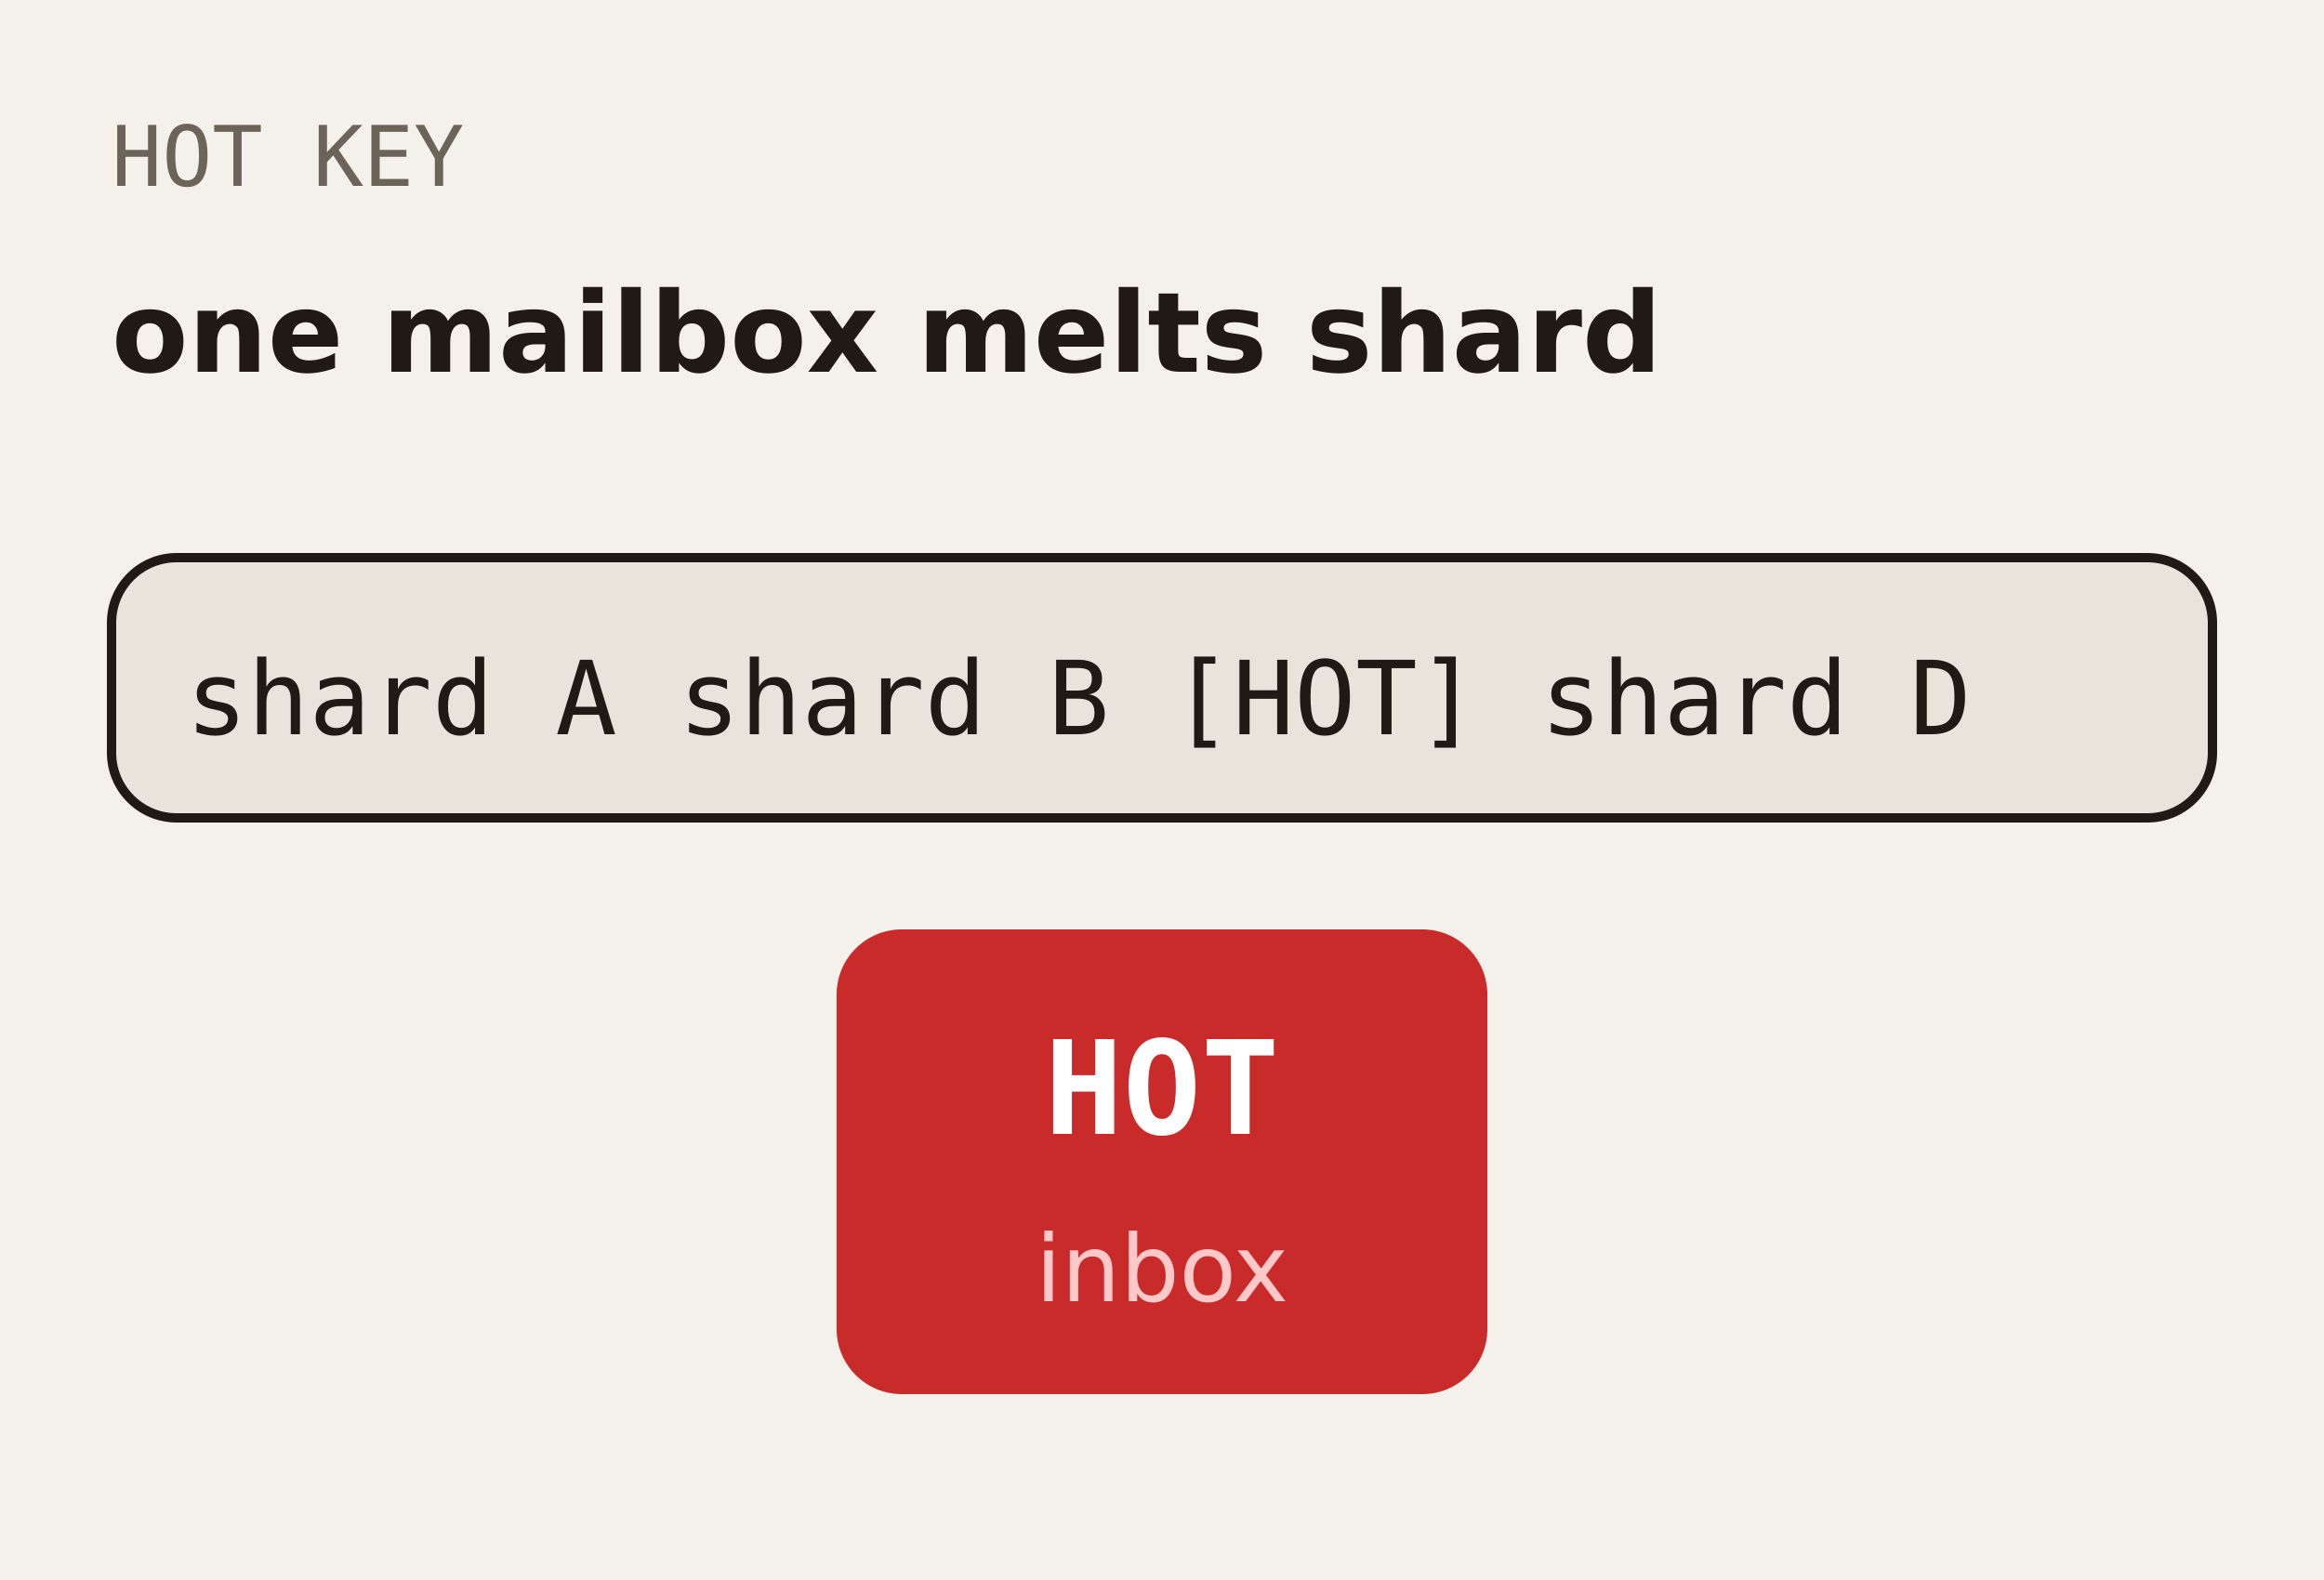
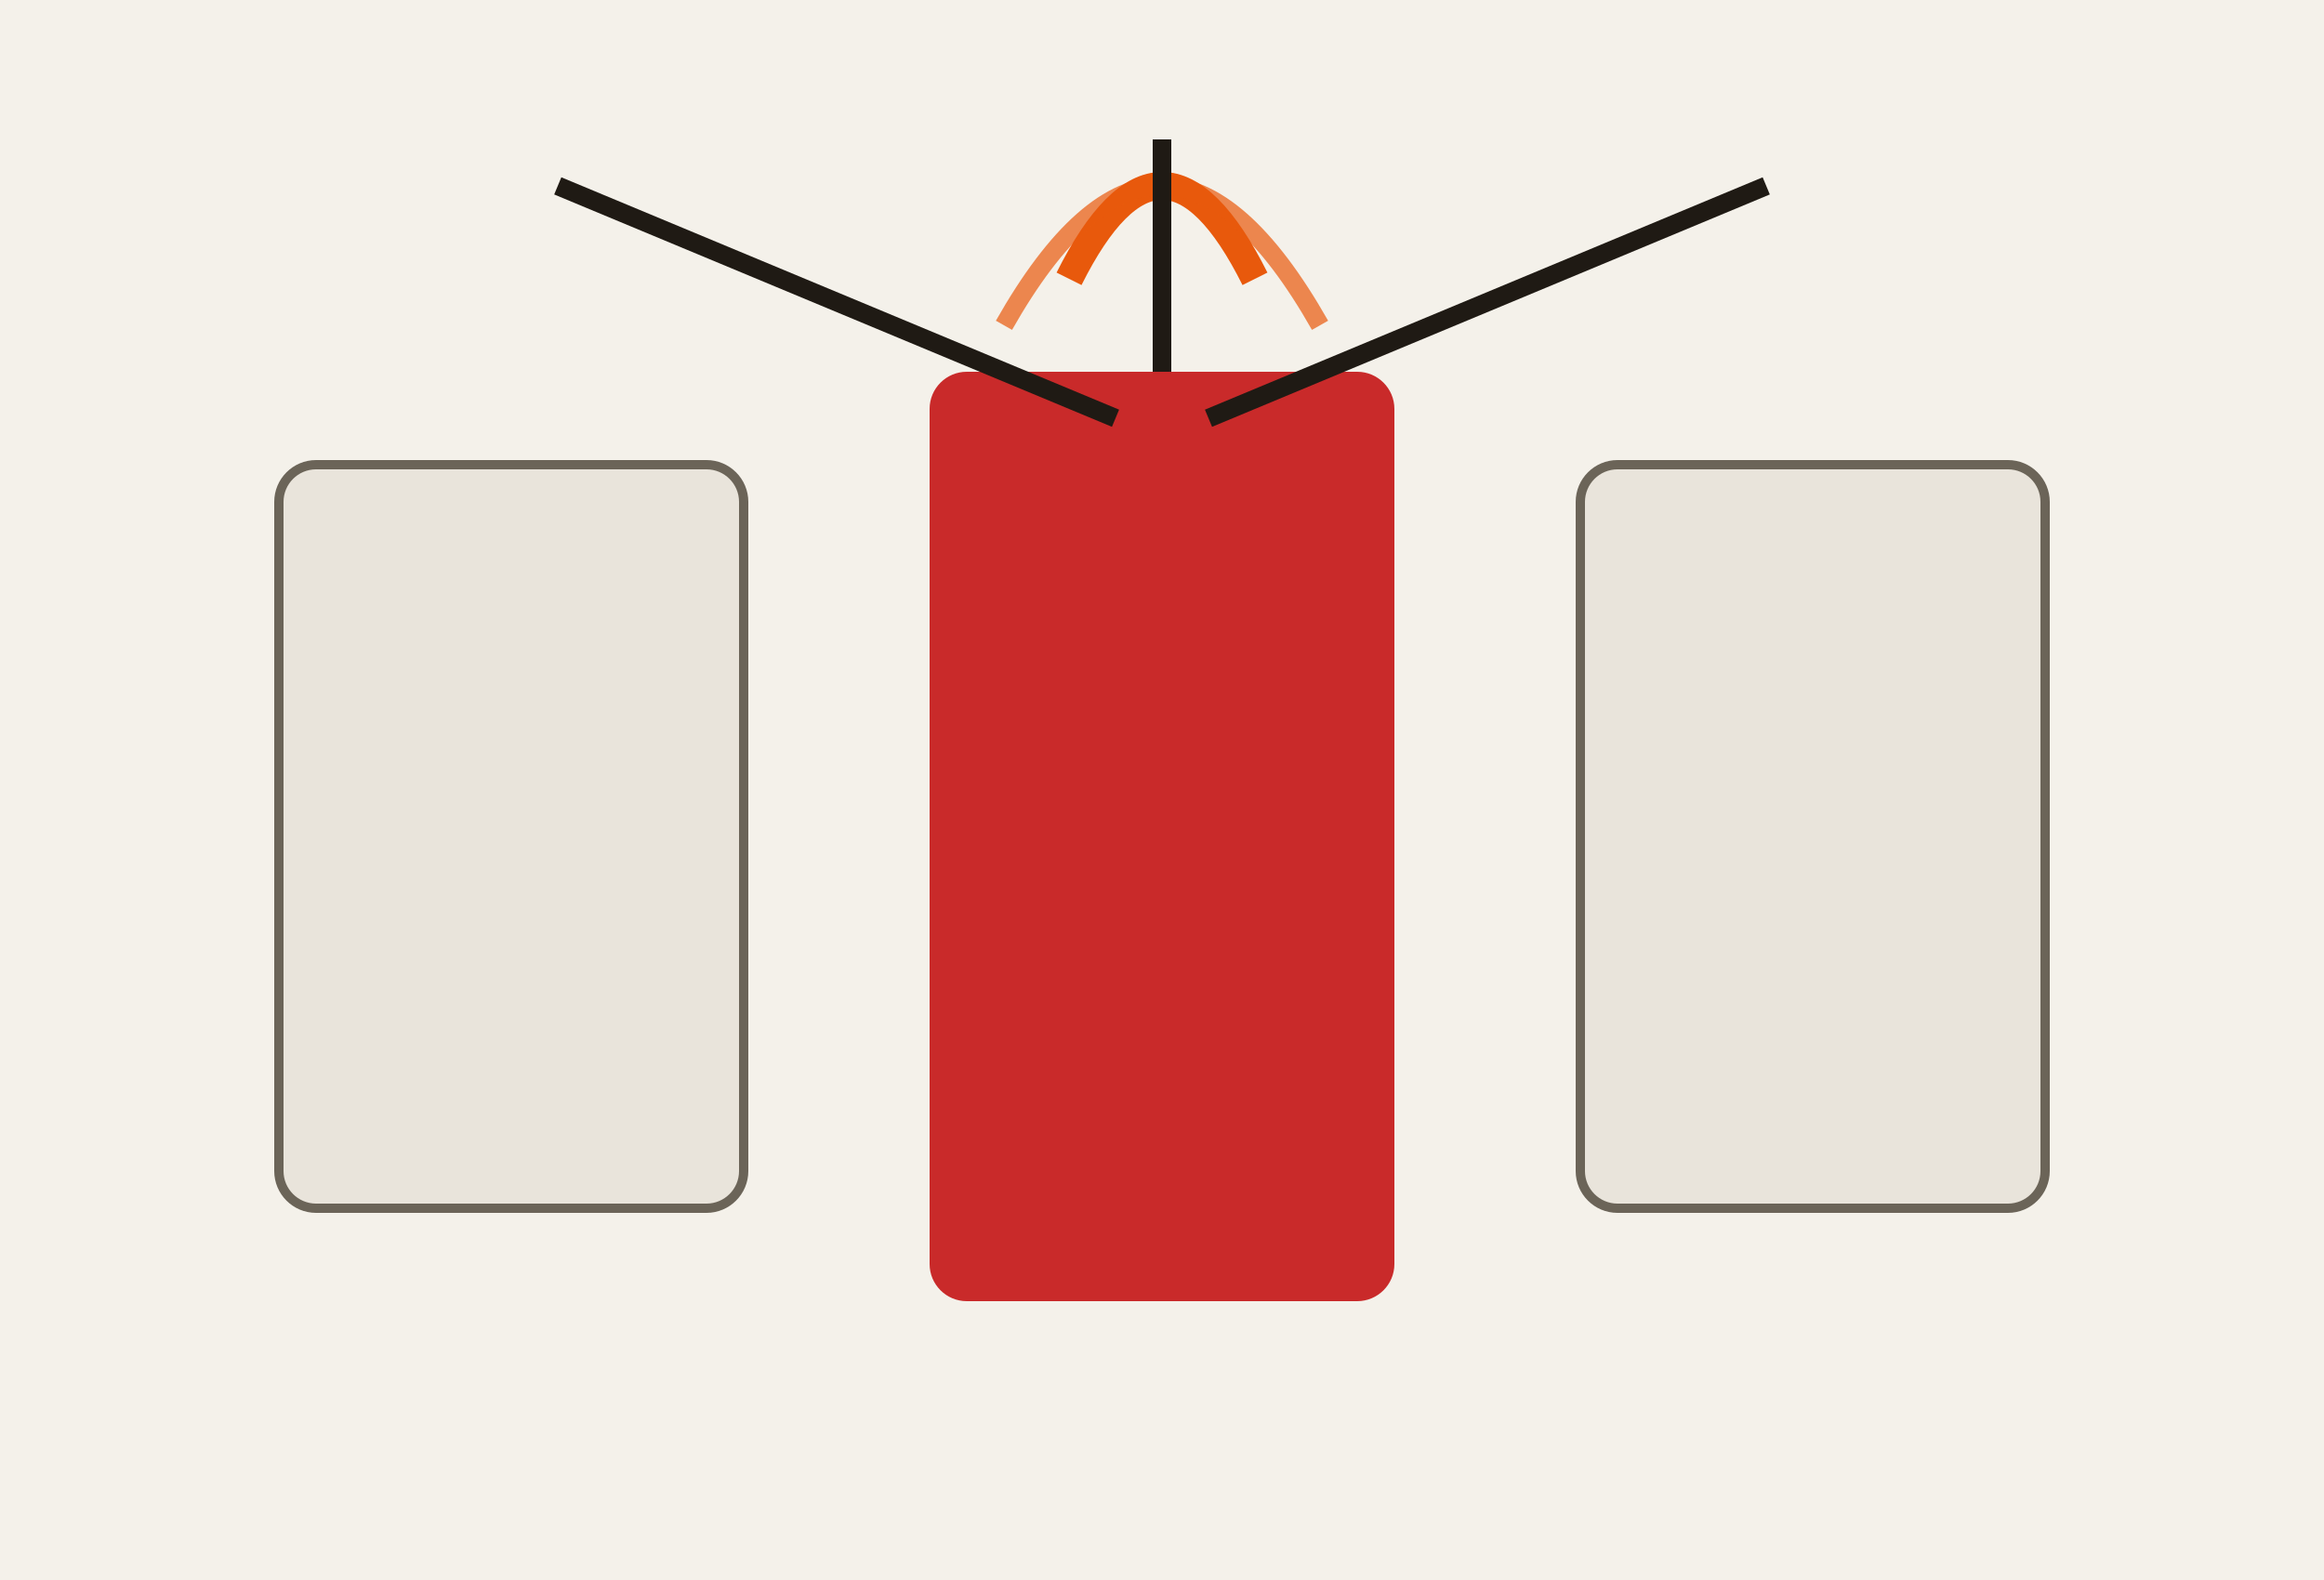
<svg xmlns="http://www.w3.org/2000/svg" width="250" height="170" viewBox="0 0 250 170">
  <rect width="250" height="170" fill="#f4f1ea" />
-   <text x="12" y="20" font-family="DejaVu Sans Mono, Menlo, monospace" font-size="9" fill="#6b6458">HOT KEY</text>
-   <text x="12" y="40" font-weight="700" font-family="DejaVu Sans, Helvetica, Arial, sans-serif" font-size="12" fill="#1f1a14">one mailbox melts shard</text>
-   <rect x="12" y="60" width="226" height="28" rx="7" fill="#e9e4db" stroke="#1f1a14" stroke-width="1" />
-   <text x="20" y="79" font-family="DejaVu Sans Mono, Menlo, monospace" font-size="11" fill="#1f1a14">shard A  shard B  [HOT]  shard D</text>
-   <rect x="90" y="100" width="70" height="50" rx="7" fill="#c92a2a" />
-   <text x="125" y="122" text-anchor="middle" font-weight="700" font-family="DejaVu Sans Mono, Menlo, monospace" font-size="14" fill="#fff">HOT</text>
-   <text x="125" y="140" text-anchor="middle" font-family="DejaVu Sans, Helvetica, Arial, sans-serif" font-size="10" fill="#ffc9c9">inbox</text>
+   <rect x="30" y="50" width="50" height="80" rx="4" fill="#e9e4db" stroke="#6b6458" />
+   <rect x="100" y="40" width="50" height="100" rx="4" fill="#c92a2a" />
+   <rect x="170" y="50" width="50" height="80" rx="4" fill="#e9e4db" stroke="#6b6458" />
+   <path d="M115 30 Q125 10 135 30" fill="none" stroke="#e8590c" stroke-width="3" />
+   <path d="M108 35 Q125 5 142 35" fill="none" stroke="#e8590c" stroke-width="2" opacity="0.7" />
+   <g stroke="#1f1a14" stroke-width="2">
+     <path d="M60 20 L120 45" />
+     <path d="M125 15 L125 40" />
+     <path d="M190 20 L130 45" />
+   </g>
</svg>
